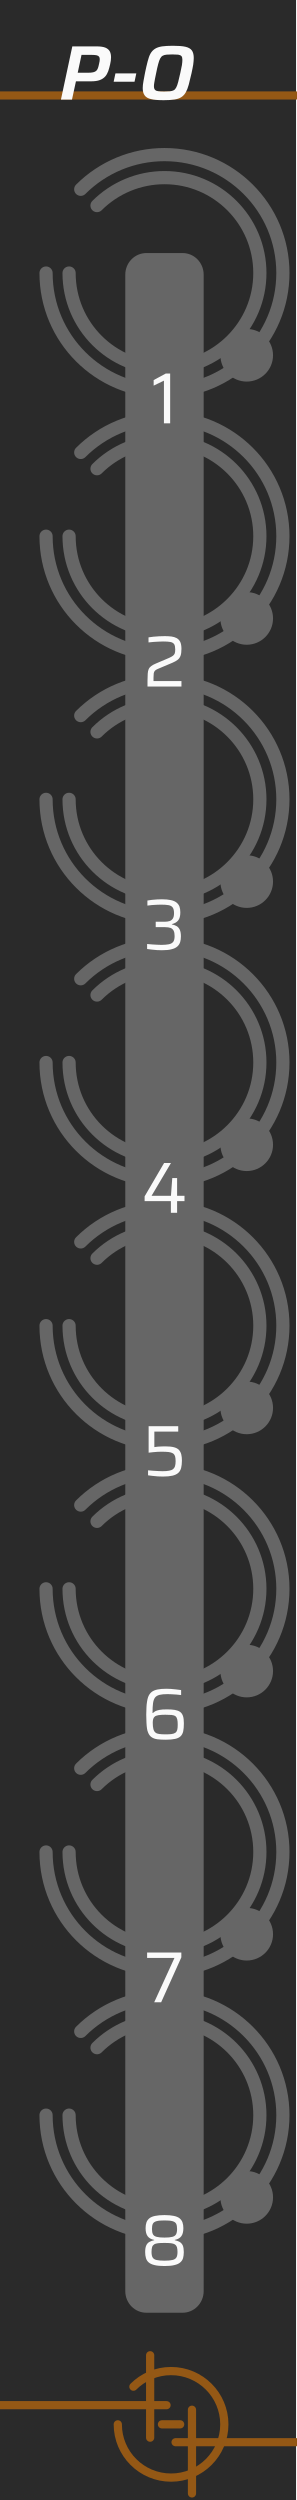
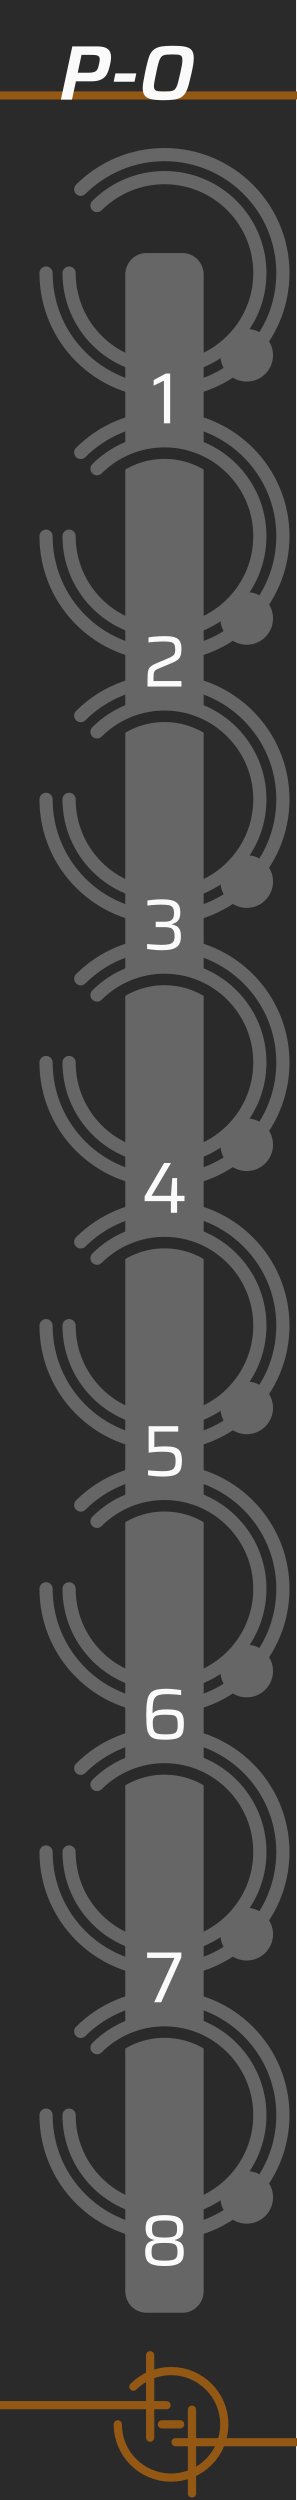
<svg xmlns="http://www.w3.org/2000/svg" width="100%" height="100%" viewBox="0 0 45 380" version="1.1" xml:space="preserve" style="fill-rule:evenodd;clip-rule:evenodd;stroke-linecap:round;stroke-linejoin:round;stroke-miterlimit:1.5;">
  <g id="background" transform="matrix(0.3,0,0,1,0,0)">
    <rect x="0" y="0" width="150" height="380" style="fill:rgb(42,42,42);" />
  </g>
  <g id="output" transform="matrix(1,0,0,1,-98.5,-10)">
    <g id="controls-background" transform="matrix(1,0,0,1,97,0)">
      <g transform="matrix(0.78158,0,0,0.916412,5.85871,29.4938)">
        <path d="M33.447,24.286L33.447,358.743C33.447,360.399 31.87,361.744 29.928,361.744L22.891,361.744C20.949,361.744 19.373,360.399 19.373,358.743L19.373,24.286C19.373,22.63 20.949,21.285 22.891,21.285L29.928,21.285C31.87,21.285 33.447,22.63 33.447,24.286Z" style="fill:rgb(102,102,102);stroke:rgb(102,102,102);stroke-width:1.17px;" />
+       </g>
+       <g id="in-8-cutout" transform="matrix(1.1087,0,0,1.1087,-2.88043,-22.7283)">
+         <path d="M34.632,311.368C32.475,309.212 29.55,308 26.5,308C23.45,308 20.525,309.212 18.368,311.368C20.525,309.212 23.45,308 26.5,308C29.55,308 32.475,309.212 34.632,311.368Z" style="fill:none;stroke:rgb(42,42,42);stroke-width:1.8px;stroke-linecap:butt;stroke-miterlimit:2;" />
+       </g>
+       <g id="in-7-cutout" transform="matrix(1.1087,0,0,1.1087,-2.88043,-62.7283)">
+         <path d="M34.632,311.368C32.475,309.212 29.55,308 26.5,308C23.45,308 20.525,309.212 18.368,311.368C20.525,309.212 23.45,308 26.5,308C29.55,308 32.475,309.212 34.632,311.368Z" style="fill:none;stroke:rgb(42,42,42);stroke-width:1.8px;stroke-linecap:butt;stroke-miterlimit:2;" />
+       </g>
+       <g id="in-6-cutout" transform="matrix(1.1087,0,0,1.1087,-2.88043,-102.728)">
+         <path d="M34.632,311.368C32.475,309.212 29.55,308 26.5,308C23.45,308 20.525,309.212 18.368,311.368C20.525,309.212 23.45,308 26.5,308C29.55,308 32.475,309.212 34.632,311.368Z" style="fill:none;stroke:rgb(42,42,42);stroke-width:1.8px;stroke-linecap:butt;stroke-miterlimit:2;" />
+       </g>
+       <g id="in-5-cutout" transform="matrix(1.1087,0,0,1.1087,-2.88043,-142.728)">
+         <path d="M34.632,311.368C32.475,309.212 29.55,308 26.5,308C23.45,308 20.525,309.212 18.368,311.368C20.525,309.212 23.45,308 26.5,308C29.55,308 32.475,309.212 34.632,311.368Z" style="fill:none;stroke:rgb(42,42,42);stroke-width:1.8px;stroke-linecap:butt;stroke-miterlimit:2;" />
+       </g>
+       <g id="in-4-cutout" transform="matrix(1.1087,0,0,1.1087,-2.88043,-182.728)">
+         <path d="M34.632,311.368C32.475,309.212 29.55,308 26.5,308C23.45,308 20.525,309.212 18.368,311.368C20.525,309.212 23.45,308 26.5,308C29.55,308 32.475,309.212 34.632,311.368Z" style="fill:none;stroke:rgb(42,42,42);stroke-width:1.8px;stroke-linecap:butt;stroke-miterlimit:2;" />
+       </g>
+       <g id="in-3-cutout" transform="matrix(1.1087,0,0,1.1087,-2.88043,-222.728)">
+         <path d="M34.632,311.368C32.475,309.212 29.55,308 26.5,308C23.45,308 20.525,309.212 18.368,311.368C20.525,309.212 23.45,308 26.5,308C29.55,308 32.475,309.212 34.632,311.368Z" style="fill:none;stroke:rgb(42,42,42);stroke-width:1.8px;stroke-linecap:butt;stroke-miterlimit:2;" />
+       </g>
+       <g id="in-2-cutout" transform="matrix(1.1087,0,0,1.1087,-2.88043,-262.728)">
+         <path d="M34.632,311.368C32.475,309.212 29.55,308 26.5,308C23.45,308 20.525,309.212 18.368,311.368C20.525,309.212 23.45,308 26.5,308C29.55,308 32.475,309.212 34.632,311.368Z" style="fill:none;stroke:rgb(42,42,42);stroke-width:1.8px;stroke-linecap:butt;stroke-miterlimit:2;" />
      </g>
      <g id="in-8" transform="matrix(1.56522,0,0,1.56522,-14.9783,-168.587)">
        <path d="M15,319.5C15,325.851 20.149,331 26.5,331C32.847,331 38,325.847 38,319.5C38,313.153 32.847,308 26.5,308C23.45,308 20.525,309.212 18.368,311.368C20.525,309.212 23.45,308 26.5,308C32.847,308 38,313.153 38,319.5C38,325.847 32.847,331 26.5,331C20.149,331 15,325.851 15,319.5Z" style="fill:none;stroke:rgb(102,102,102);stroke-width:1.28px;stroke-linecap:butt;stroke-miterlimit:2;" />
      </g>
      <g id="in-7" transform="matrix(1.56522,0,0,1.56522,-14.9783,-145.978)">
        <path d="M15,279.5C15,285.851 20.149,291 26.5,291C32.847,291 38,285.847 38,279.5C38,273.153 32.847,268 26.5,268C23.45,268 20.525,269.212 18.368,271.368C20.525,269.212 23.45,268 26.5,268C32.847,268 38,273.153 38,279.5C38,285.847 32.847,291 26.5,291C20.149,291 15,285.851 15,279.5Z" style="fill:none;stroke:rgb(102,102,102);stroke-width:1.28px;stroke-linecap:butt;stroke-miterlimit:2;" />
      </g>
      <g id="in-6" transform="matrix(1.56522,0,0,1.56522,-14.9783,-123.37)">
        <path d="M15,239.5C15,245.851 20.149,251 26.5,251C32.847,251 38,245.847 38,239.5C38,233.153 32.847,228 26.5,228C23.45,228 20.525,229.212 18.368,231.368C20.525,229.212 23.45,228 26.5,228C32.847,228 38,233.153 38,239.5C38,245.847 32.847,251 26.5,251C20.149,251 15,245.851 15,239.5Z" style="fill:none;stroke:rgb(102,102,102);stroke-width:1.28px;stroke-linecap:butt;stroke-miterlimit:2;" />
      </g>
      <g id="in-5" transform="matrix(1.56522,0,0,1.56522,-14.9783,-100.761)">
        <path d="M15,199.5C15,205.851 20.149,211 26.5,211C32.847,211 38,205.847 38,199.5C38,193.153 32.847,188 26.5,188C23.45,188 20.525,189.212 18.368,191.368C20.525,189.212 23.45,188 26.5,188C32.847,188 38,193.153 38,199.5C38,205.847 32.847,211 26.5,211C20.149,211 15,205.851 15,199.5Z" style="fill:none;stroke:rgb(102,102,102);stroke-width:1.28px;stroke-linecap:butt;stroke-miterlimit:2;" />
      </g>
      <g id="in-4" transform="matrix(1.56522,0,0,1.56522,-14.9783,-78.1522)">
        <path d="M15,159.5C15,165.851 20.149,171 26.5,171C32.847,171 38,165.847 38,159.5C38,153.153 32.847,148 26.5,148C23.45,148 20.525,149.212 18.368,151.368C20.525,149.212 23.45,148 26.5,148C32.847,148 38,153.153 38,159.5C38,165.847 32.847,171 26.5,171C20.149,171 15,165.851 15,159.5Z" style="fill:none;stroke:rgb(102,102,102);stroke-width:1.28px;stroke-linecap:butt;stroke-miterlimit:2;" />
      </g>
      <g id="in-3" transform="matrix(1.56522,0,0,1.56522,-14.9783,-55.5435)">
        <path d="M15,119.5C15,125.851 20.149,131 26.5,131C32.847,131 38,125.847 38,119.5C38,113.153 32.847,108 26.5,108C23.45,108 20.525,109.212 18.368,111.368C20.525,109.212 23.45,108 26.5,108C32.847,108 38,113.153 38,119.5C38,125.847 32.847,131 26.5,131C20.149,131 15,125.851 15,119.5Z" style="fill:none;stroke:rgb(102,102,102);stroke-width:1.28px;stroke-linecap:butt;stroke-miterlimit:2;" />
      </g>
      <g id="in-2" transform="matrix(1.56522,0,0,1.56522,-14.9783,-32.9348)">
        <path d="M15,79.5C15,85.851 20.149,91 26.5,91C32.847,91 38,85.847 38,79.5C38,73.153 32.847,68 26.5,68C23.45,68 20.525,69.212 18.368,71.368C20.525,69.212 23.45,68 26.5,68C32.847,68 38,73.153 38,79.5C38,85.847 32.847,91 26.5,91C20.149,91 15,85.851 15,79.5Z" style="fill:none;stroke:rgb(102,102,102);stroke-width:1.28px;stroke-linecap:butt;stroke-miterlimit:2;" />
      </g>
      <g id="in-1" transform="matrix(1.56522,0,0,1.56522,-14.9783,-10.3261)">
        <path d="M15,39.5C15,45.851 20.149,51 26.5,51C32.847,51 38,45.847 38,39.5C38,33.153 32.847,28 26.5,28C23.45,28 20.525,29.212 18.368,31.368C20.525,29.212 23.45,28 26.5,28C32.847,28 38,33.153 38,39.5C38,45.847 32.847,51 26.5,51C20.149,51 15,45.851 15,39.5Z" style="fill:none;stroke:rgb(102,102,102);stroke-width:1.28px;stroke-linecap:butt;stroke-miterlimit:2;" />
      </g>
      <g id="in-81" transform="matrix(1.26087,0,0,1.26087,-6.91304,-71.3478)">
        <path d="M15,319.5C15,325.851 20.149,331 26.5,331C32.847,331 38,325.847 38,319.5C38,313.153 32.847,308 26.5,308C23.45,308 20.525,309.212 18.368,311.368C20.525,309.212 23.45,308 26.5,308C32.847,308 38,313.153 38,319.5C38,325.847 32.847,331 26.5,331C20.149,331 15,325.851 15,319.5Z" style="fill:none;stroke:rgb(102,102,102);stroke-width:1.59px;stroke-linecap:butt;stroke-miterlimit:2;" />
      </g>
      <g id="in-71" transform="matrix(1.26087,0,0,1.26087,-6.91304,-60.9131)">
        <path d="M15,279.5C15,285.851 20.149,291 26.5,291C32.847,291 38,285.847 38,279.5C38,273.153 32.847,268 26.5,268C23.45,268 20.525,269.212 18.368,271.368C20.525,269.212 23.45,268 26.5,268C32.847,268 38,273.153 38,279.5C38,285.847 32.847,291 26.5,291C20.149,291 15,285.851 15,279.5Z" style="fill:none;stroke:rgb(102,102,102);stroke-width:1.59px;stroke-linecap:butt;stroke-miterlimit:2;" />
      </g>
      <g id="in-61" transform="matrix(1.26087,0,0,1.26087,-6.91304,-50.4783)">
        <path d="M15,239.5C15,245.851 20.149,251 26.5,251C32.847,251 38,245.847 38,239.5C38,233.153 32.847,228 26.5,228C23.45,228 20.525,229.212 18.368,231.368C20.525,229.212 23.45,228 26.5,228C32.847,228 38,233.153 38,239.5C38,245.847 32.847,251 26.5,251C20.149,251 15,245.851 15,239.5Z" style="fill:none;stroke:rgb(102,102,102);stroke-width:1.59px;stroke-linecap:butt;stroke-miterlimit:2;" />
      </g>
      <g id="in-51" transform="matrix(1.26087,0,0,1.26087,-6.91304,-40.0435)">
        <path d="M15,199.5C15,205.851 20.149,211 26.5,211C32.847,211 38,205.847 38,199.5C38,193.153 32.847,188 26.5,188C23.45,188 20.525,189.212 18.368,191.368C20.525,189.212 23.45,188 26.5,188C32.847,188 38,193.153 38,199.5C38,205.847 32.847,211 26.5,211C20.149,211 15,205.851 15,199.5Z" style="fill:none;stroke:rgb(102,102,102);stroke-width:1.59px;stroke-linecap:butt;stroke-miterlimit:2;" />
      </g>
      <g id="in-41" transform="matrix(1.26087,0,0,1.26087,-6.91304,-29.6087)">
        <path d="M15,159.5C15,165.851 20.149,171 26.5,171C32.847,171 38,165.847 38,159.5C38,153.153 32.847,148 26.5,148C23.45,148 20.525,149.212 18.368,151.368C20.525,149.212 23.45,148 26.5,148C32.847,148 38,153.153 38,159.5C38,165.847 32.847,171 26.5,171C20.149,171 15,165.851 15,159.5Z" style="fill:none;stroke:rgb(102,102,102);stroke-width:1.59px;stroke-linecap:butt;stroke-miterlimit:2;" />
      </g>
      <g id="in-31" transform="matrix(1.26087,0,0,1.26087,-6.91304,-19.1739)">
        <path d="M15,119.5C15,125.851 20.149,131 26.5,131C32.847,131 38,125.847 38,119.5C38,113.153 32.847,108 26.5,108C23.45,108 20.525,109.212 18.368,111.368C20.525,109.212 23.45,108 26.5,108C32.847,108 38,113.153 38,119.5C38,125.847 32.847,131 26.5,131C20.149,131 15,125.851 15,119.5Z" style="fill:none;stroke:rgb(102,102,102);stroke-width:1.59px;stroke-linecap:butt;stroke-miterlimit:2;" />
      </g>
      <g id="in-21" transform="matrix(1.26087,0,0,1.26087,-6.91304,-8.73914)">
        <path d="M15,79.5C15,85.851 20.149,91 26.5,91C32.847,91 38,85.847 38,79.5C38,73.153 32.847,68 26.5,68C23.45,68 20.525,69.212 18.368,71.368C20.525,69.212 23.45,68 26.5,68C32.847,68 38,73.153 38,79.5C38,85.847 32.847,91 26.5,91C20.149,91 15,85.851 15,79.5Z" style="fill:none;stroke:rgb(102,102,102);stroke-width:1.59px;stroke-linecap:butt;stroke-miterlimit:2;" />
      </g>
      <g id="in-11" transform="matrix(1.26087,0,0,1.26087,-6.91304,1.69564)">
        <path d="M15,39.5C15,45.851 20.149,51 26.5,51C32.847,51 38,45.847 38,39.5C38,33.153 32.847,28 26.5,28C23.45,28 20.525,29.212 18.368,31.368C20.525,29.212 23.45,28 26.5,28C32.847,28 38,33.153 38,39.5C38,45.847 32.847,51 26.5,51C20.149,51 15,45.851 15,39.5Z" style="fill:none;stroke:rgb(102,102,102);stroke-width:1.59px;stroke-linecap:butt;stroke-miterlimit:2;" />
      </g>
      <g id="in-8-led" transform="matrix(0.304348,0,0,0.304348,30.9348,331.978)">
        <circle cx="26.5" cy="39.5" r="11.5" style="fill:rgb(102,102,102);stroke:rgb(102,102,102);stroke-width:3.29px;stroke-linecap:butt;stroke-miterlimit:2;" />
      </g>
      <g id="in-7-led" transform="matrix(0.304348,0,0,0.304348,30.9348,291.978)">
        <circle cx="26.5" cy="39.5" r="11.5" style="fill:rgb(102,102,102);stroke:rgb(102,102,102);stroke-width:3.29px;stroke-linecap:butt;stroke-miterlimit:2;" />
      </g>
      <g id="in-6-led" transform="matrix(0.304348,0,0,0.304348,30.9348,251.978)">
        <circle cx="26.5" cy="39.5" r="11.5" style="fill:rgb(102,102,102);stroke:rgb(102,102,102);stroke-width:3.29px;stroke-linecap:butt;stroke-miterlimit:2;" />
      </g>
      <g id="in-5-led" transform="matrix(0.304348,0,0,0.304348,30.9348,211.978)">
        <circle cx="26.5" cy="39.5" r="11.5" style="fill:rgb(102,102,102);stroke:rgb(102,102,102);stroke-width:3.29px;stroke-linecap:butt;stroke-miterlimit:2;" />
      </g>
      <g id="in-4-led" transform="matrix(0.304348,0,0,0.304348,30.9348,171.978)">
        <circle cx="26.5" cy="39.5" r="11.5" style="fill:rgb(102,102,102);stroke:rgb(102,102,102);stroke-width:3.29px;stroke-linecap:butt;stroke-miterlimit:2;" />
      </g>
      <g id="in-3-led" transform="matrix(0.304348,0,0,0.304348,30.9348,131.978)">
        <circle cx="26.5" cy="39.5" r="11.5" style="fill:rgb(102,102,102);stroke:rgb(102,102,102);stroke-width:3.29px;stroke-linecap:butt;stroke-miterlimit:2;" />
      </g>
      <g id="in-2-led" transform="matrix(0.304348,0,0,0.304348,30.9348,91.9783)">
        <circle cx="26.5" cy="39.5" r="11.5" style="fill:rgb(102,102,102);stroke:rgb(102,102,102);stroke-width:3.29px;stroke-linecap:butt;stroke-miterlimit:2;" />
      </g>
      <g id="in-1-led" transform="matrix(0.304348,0,0,0.304348,30.9348,51.9783)">
        <circle cx="26.5" cy="39.5" r="11.5" style="fill:rgb(102,102,102);stroke:rgb(102,102,102);stroke-width:3.29px;stroke-linecap:butt;stroke-miterlimit:2;" />
      </g>
    </g>
    <g id="text" transform="matrix(1,0,0,1,42.4702,15)">
      <g transform="matrix(1,0,0,1,81.0358,339.348)">
        <g transform="matrix(11,0,0,11,-3.7565,0)">
          <path d="M0.341,0.008C0.285,0.008 0.239,0.004 0.204,-0.005C0.169,-0.013 0.142,-0.025 0.123,-0.042C0.104,-0.058 0.092,-0.078 0.085,-0.102C0.078,-0.125 0.074,-0.153 0.074,-0.184C0.074,-0.223 0.079,-0.254 0.089,-0.276C0.098,-0.297 0.112,-0.313 0.131,-0.324C0.15,-0.335 0.172,-0.343 0.199,-0.349L0.199,-0.353C0.158,-0.361 0.128,-0.378 0.109,-0.403C0.09,-0.428 0.08,-0.465 0.08,-0.515C0.08,-0.546 0.084,-0.572 0.092,-0.595C0.1,-0.618 0.114,-0.636 0.133,-0.652C0.152,-0.667 0.179,-0.678 0.213,-0.685C0.247,-0.692 0.29,-0.696 0.341,-0.696C0.392,-0.696 0.435,-0.692 0.469,-0.685C0.503,-0.678 0.53,-0.667 0.549,-0.652C0.568,-0.636 0.582,-0.618 0.59,-0.595C0.598,-0.572 0.602,-0.546 0.602,-0.515C0.602,-0.465 0.592,-0.428 0.573,-0.403C0.554,-0.378 0.524,-0.361 0.483,-0.353L0.483,-0.349C0.51,-0.343 0.533,-0.335 0.552,-0.324C0.57,-0.313 0.584,-0.297 0.594,-0.276C0.603,-0.254 0.608,-0.223 0.608,-0.184C0.608,-0.153 0.604,-0.125 0.598,-0.102C0.591,-0.078 0.578,-0.058 0.559,-0.042C0.54,-0.025 0.513,-0.013 0.478,-0.005C0.443,0.004 0.398,0.008 0.341,0.008ZM0.341,-0.066C0.387,-0.066 0.423,-0.069 0.449,-0.075C0.475,-0.08 0.494,-0.092 0.505,-0.109C0.516,-0.126 0.521,-0.152 0.521,-0.187C0.521,-0.214 0.518,-0.236 0.513,-0.253C0.508,-0.269 0.499,-0.281 0.486,-0.29C0.472,-0.299 0.454,-0.304 0.431,-0.307C0.408,-0.31 0.378,-0.311 0.341,-0.311C0.304,-0.311 0.274,-0.31 0.251,-0.307C0.228,-0.304 0.21,-0.299 0.197,-0.29C0.184,-0.281 0.174,-0.269 0.17,-0.253C0.165,-0.236 0.162,-0.214 0.162,-0.187C0.162,-0.152 0.167,-0.126 0.178,-0.109C0.189,-0.092 0.207,-0.08 0.233,-0.075C0.259,-0.069 0.295,-0.066 0.341,-0.066ZM0.341,-0.385C0.388,-0.385 0.424,-0.388 0.449,-0.395C0.474,-0.401 0.491,-0.413 0.501,-0.43C0.51,-0.447 0.515,-0.471 0.515,-0.503C0.515,-0.535 0.511,-0.56 0.502,-0.577C0.493,-0.594 0.475,-0.605 0.451,-0.612C0.426,-0.619 0.389,-0.622 0.341,-0.622C0.293,-0.622 0.257,-0.619 0.232,-0.612C0.207,-0.605 0.19,-0.594 0.181,-0.577C0.172,-0.56 0.168,-0.535 0.168,-0.503C0.168,-0.471 0.173,-0.447 0.182,-0.43C0.191,-0.413 0.209,-0.401 0.234,-0.395C0.259,-0.388 0.294,-0.385 0.341,-0.385Z" style="fill:rgb(250,250,250);fill-rule:nonzero;" />
        </g>
      </g>
      <g transform="matrix(1,0,0,1,81.0358,299.348)">
        <g transform="matrix(11,0,0,11,-3.0965,0)">
          <path d="M0.139,-0L0.419,-0.613L0.041,-0.613L0.041,-0.688L0.514,-0.688L0.514,-0.621L0.235,-0L0.139,-0Z" style="fill:rgb(250,250,250);fill-rule:nonzero;" />
        </g>
      </g>
      <g transform="matrix(1,0,0,1,81.0358,259.348)">
        <g transform="matrix(11,0,0,11,-3.6135,0)">
          <path d="M0.347,0.008C0.301,0.008 0.262,0.006 0.23,0.002C0.197,-0.003 0.17,-0.012 0.15,-0.027C0.129,-0.041 0.112,-0.063 0.101,-0.093C0.094,-0.108 0.089,-0.127 0.086,-0.15C0.083,-0.173 0.08,-0.2 0.079,-0.231C0.077,-0.262 0.076,-0.297 0.076,-0.337C0.076,-0.374 0.077,-0.407 0.079,-0.437C0.08,-0.467 0.083,-0.494 0.087,-0.517C0.09,-0.54 0.095,-0.561 0.101,-0.579C0.112,-0.61 0.129,-0.634 0.15,-0.651C0.171,-0.668 0.199,-0.679 0.232,-0.686C0.265,-0.693 0.306,-0.696 0.354,-0.696C0.371,-0.696 0.392,-0.695 0.415,-0.694C0.438,-0.692 0.462,-0.69 0.487,-0.687C0.511,-0.684 0.535,-0.681 0.558,-0.678L0.558,-0.609C0.537,-0.612 0.516,-0.614 0.493,-0.616C0.47,-0.617 0.448,-0.619 0.427,-0.62C0.405,-0.621 0.387,-0.622 0.372,-0.622C0.325,-0.622 0.288,-0.619 0.261,-0.612C0.233,-0.605 0.212,-0.593 0.198,-0.575C0.184,-0.557 0.175,-0.531 0.17,-0.497C0.165,-0.462 0.163,-0.417 0.163,-0.361L0.169,-0.361C0.176,-0.369 0.187,-0.377 0.2,-0.385C0.213,-0.392 0.233,-0.399 0.259,-0.404C0.284,-0.409 0.319,-0.411 0.362,-0.411C0.404,-0.411 0.44,-0.409 0.47,-0.404C0.5,-0.399 0.524,-0.39 0.543,-0.377C0.562,-0.364 0.575,-0.344 0.584,-0.319C0.592,-0.294 0.596,-0.26 0.596,-0.218C0.596,-0.174 0.593,-0.137 0.587,-0.108C0.58,-0.079 0.568,-0.056 0.55,-0.039C0.532,-0.022 0.507,-0.01 0.474,-0.003C0.441,0.004 0.399,0.008 0.347,0.008ZM0.339,-0.066C0.374,-0.066 0.402,-0.067 0.425,-0.07C0.448,-0.073 0.465,-0.079 0.478,-0.088C0.491,-0.097 0.499,-0.11 0.504,-0.127C0.509,-0.144 0.511,-0.168 0.511,-0.199C0.511,-0.231 0.509,-0.256 0.504,-0.275C0.499,-0.294 0.491,-0.308 0.479,-0.317C0.467,-0.326 0.45,-0.331 0.427,-0.334C0.404,-0.336 0.375,-0.337 0.339,-0.337C0.3,-0.337 0.268,-0.335 0.245,-0.331C0.222,-0.327 0.204,-0.321 0.194,-0.312C0.183,-0.303 0.175,-0.291 0.172,-0.277C0.168,-0.263 0.166,-0.246 0.166,-0.226C0.166,-0.189 0.169,-0.16 0.175,-0.139C0.18,-0.118 0.19,-0.102 0.203,-0.091C0.216,-0.08 0.233,-0.074 0.255,-0.071C0.277,-0.068 0.305,-0.066 0.339,-0.066Z" style="fill:rgb(250,250,250);fill-rule:nonzero;" />
        </g>
      </g>
      <g transform="matrix(1,0,0,1,81.0358,219.348)">
        <g transform="matrix(11,0,0,11,-3.4045,0)">
          <path d="M0.287,0.008C0.266,0.008 0.244,0.007 0.219,0.006C0.194,0.004 0.17,0.002 0.146,-0.001C0.122,-0.003 0.101,-0.006 0.082,-0.009L0.082,-0.078C0.105,-0.076 0.129,-0.074 0.154,-0.072C0.179,-0.07 0.202,-0.069 0.224,-0.068C0.246,-0.067 0.265,-0.066 0.281,-0.066C0.318,-0.066 0.349,-0.068 0.373,-0.073C0.396,-0.077 0.415,-0.084 0.428,-0.095C0.44,-0.105 0.45,-0.119 0.455,-0.137C0.46,-0.154 0.463,-0.176 0.463,-0.203C0.463,-0.232 0.46,-0.256 0.455,-0.274C0.449,-0.291 0.439,-0.304 0.425,-0.313C0.41,-0.322 0.39,-0.328 0.365,-0.331C0.34,-0.334 0.307,-0.335 0.267,-0.335C0.254,-0.335 0.237,-0.335 0.218,-0.334C0.198,-0.333 0.177,-0.331 0.155,-0.329C0.133,-0.327 0.111,-0.325 0.09,-0.322L0.09,-0.688L0.499,-0.688L0.499,-0.613L0.169,-0.613L0.169,-0.399C0.182,-0.401 0.198,-0.403 0.216,-0.405C0.233,-0.406 0.251,-0.407 0.27,-0.408C0.288,-0.409 0.305,-0.409 0.321,-0.409C0.37,-0.409 0.41,-0.405 0.44,-0.397C0.47,-0.389 0.493,-0.377 0.509,-0.36C0.524,-0.343 0.535,-0.322 0.541,-0.298C0.547,-0.273 0.55,-0.245 0.55,-0.213C0.55,-0.172 0.546,-0.138 0.539,-0.11C0.531,-0.081 0.518,-0.059 0.499,-0.042C0.48,-0.025 0.453,-0.012 0.419,-0.004C0.385,0.004 0.341,0.008 0.287,0.008Z" style="fill:rgb(250,250,250);fill-rule:nonzero;" />
        </g>
      </g>
      <g transform="matrix(1,0,0,1,81.0358,179.348)">
        <g transform="matrix(11,0,0,11,-3.531,0)">
          <path d="M0.409,-0L0.409,-0.161L0.046,-0.161L0.046,-0.227L0.315,-0.688L0.41,-0.688L0.142,-0.235L0.41,-0.235L0.428,-0.48L0.495,-0.48L0.495,-0.235L0.597,-0.235L0.597,-0.161L0.495,-0.161L0.495,-0L0.409,-0Z" style="fill:rgb(250,250,250);fill-rule:nonzero;" />
        </g>
      </g>
      <g transform="matrix(1,0,0,1,81.0358,139.348)">
        <g transform="matrix(11,0,0,11,-3.3055,0)">
          <path d="M0.264,0.008C0.243,0.008 0.221,0.007 0.196,0.006C0.171,0.004 0.146,0.002 0.123,-0.001C0.099,-0.004 0.078,-0.006 0.06,-0.009L0.06,-0.078C0.083,-0.076 0.106,-0.074 0.131,-0.072C0.156,-0.07 0.179,-0.069 0.201,-0.068C0.223,-0.067 0.242,-0.066 0.258,-0.066C0.297,-0.066 0.331,-0.069 0.358,-0.074C0.385,-0.079 0.406,-0.09 0.42,-0.107C0.433,-0.124 0.44,-0.15 0.44,-0.187C0.44,-0.218 0.436,-0.242 0.427,-0.261C0.418,-0.279 0.404,-0.292 0.385,-0.3C0.366,-0.307 0.34,-0.311 0.308,-0.311L0.179,-0.311L0.179,-0.386L0.308,-0.386C0.331,-0.386 0.351,-0.389 0.37,-0.395C0.389,-0.401 0.404,-0.412 0.415,-0.429C0.426,-0.446 0.432,-0.47 0.432,-0.503C0.432,-0.539 0.426,-0.565 0.414,-0.582C0.402,-0.599 0.383,-0.61 0.356,-0.615C0.329,-0.62 0.293,-0.622 0.248,-0.622C0.23,-0.622 0.21,-0.621 0.188,-0.62C0.166,-0.619 0.144,-0.617 0.123,-0.616C0.101,-0.614 0.081,-0.612 0.064,-0.609L0.064,-0.679C0.082,-0.682 0.103,-0.685 0.126,-0.688C0.149,-0.69 0.173,-0.692 0.198,-0.694C0.223,-0.695 0.245,-0.696 0.265,-0.696C0.314,-0.696 0.354,-0.692 0.387,-0.685C0.42,-0.678 0.446,-0.667 0.465,-0.652C0.484,-0.637 0.498,-0.619 0.507,-0.596C0.515,-0.573 0.519,-0.546 0.519,-0.515C0.519,-0.465 0.509,-0.428 0.489,-0.403C0.468,-0.378 0.439,-0.362 0.402,-0.353L0.402,-0.349C0.427,-0.344 0.449,-0.336 0.468,-0.325C0.487,-0.314 0.501,-0.297 0.512,-0.274C0.522,-0.251 0.527,-0.221 0.527,-0.184C0.527,-0.155 0.524,-0.128 0.517,-0.105C0.509,-0.081 0.497,-0.061 0.478,-0.044C0.459,-0.027 0.433,-0.014 0.399,-0.006C0.364,0.004 0.319,0.008 0.264,0.008Z" style="fill:rgb(250,250,250);fill-rule:nonzero;" />
        </g>
      </g>
      <g transform="matrix(1,0,0,1,81.0358,99.348)">
        <g transform="matrix(11,0,0,11,-3.355,0)">
          <path d="M0.07,-0L0.07,-0.08C0.07,-0.118 0.071,-0.15 0.073,-0.176C0.074,-0.201 0.079,-0.222 0.086,-0.239C0.093,-0.256 0.105,-0.27 0.121,-0.282C0.136,-0.294 0.158,-0.306 0.187,-0.318L0.368,-0.395C0.392,-0.406 0.41,-0.416 0.422,-0.425C0.434,-0.434 0.442,-0.446 0.447,-0.459C0.451,-0.472 0.453,-0.49 0.453,-0.512C0.453,-0.544 0.448,-0.568 0.439,-0.584C0.429,-0.599 0.412,-0.61 0.388,-0.615C0.363,-0.62 0.329,-0.622 0.284,-0.622C0.268,-0.622 0.249,-0.621 0.226,-0.62C0.203,-0.619 0.179,-0.617 0.154,-0.616C0.129,-0.614 0.106,-0.612 0.084,-0.609L0.084,-0.679C0.103,-0.682 0.126,-0.685 0.152,-0.688C0.177,-0.69 0.204,-0.692 0.232,-0.694C0.259,-0.695 0.285,-0.696 0.31,-0.696C0.342,-0.696 0.372,-0.694 0.399,-0.691C0.426,-0.688 0.451,-0.68 0.472,-0.669C0.493,-0.658 0.51,-0.64 0.522,-0.617C0.533,-0.593 0.539,-0.561 0.539,-0.521C0.539,-0.481 0.535,-0.449 0.527,-0.426C0.518,-0.402 0.505,-0.383 0.487,-0.369C0.468,-0.354 0.444,-0.341 0.414,-0.328L0.208,-0.241C0.191,-0.234 0.178,-0.225 0.171,-0.216C0.163,-0.207 0.158,-0.195 0.156,-0.18C0.154,-0.165 0.153,-0.145 0.153,-0.122L0.153,-0.075L0.539,-0.075L0.539,-0L0.07,-0Z" style="fill:rgb(250,250,250);fill-rule:nonzero;" />
        </g>
      </g>
      <g transform="matrix(1,0,0,1,81.0358,59.348)">
        <g transform="matrix(11,0,0,11,-2.068,0)">
          <path d="M0.18,-0L0.18,-0.59L0.038,-0.521L0.038,-0.598L0.205,-0.688L0.266,-0.688L0.266,-0L0.18,-0Z" style="fill:rgb(250,250,250);fill-rule:nonzero;" />
        </g>
      </g>
    </g>
  </g>
  <g id="LED" transform="matrix(0.596842,0,0,1.70526,-38.0289,-7.71429)">
    <ellipse cx="72.094" cy="16.252" rx="3.351" ry="1.173" style="fill:rgb(42,42,42);" />
  </g>
  <g id="not-things-lines" transform="matrix(0.00411803,0,0,0.00411803,-22.2673,355.894)">
    <g transform="matrix(0.978109,0,0,0.959074,7233.25,-101.159)">
      <path d="M4760,3985L9305.27,3985" style="fill:none;stroke:rgb(148,88,21);stroke-width:313.37px;" />
    </g>
    <g transform="matrix(0.970692,0,0,0.959074,7272.62,-101.159)">
      <path d="M4410,2560L-1921.67,2560" style="fill:none;stroke:rgb(148,88,21);stroke-width:314.58px;" />
    </g>
    <g transform="matrix(0.96045,0,0,0.96045,7473.62,-1632.04)">
      <path d="M5226.34,4325L5226.34,7541.25" style="fill:none;stroke:rgb(148,88,21);stroke-width:316.04px;" />
    </g>
    <g transform="matrix(0.959074,0,0,0.960269,7146.63,-1632.54)">
      <path d="M3964.79,5400L3964.79,2232.68" style="fill:none;stroke:rgb(148,88,21);stroke-width:316.3px;" />
    </g>
    <g transform="matrix(0.959074,0,0,0.959074,7323.91,-101.095)">
      <path d="M4235,3297L4935,3297" style="fill:none;stroke:rgb(148,88,21);stroke-width:316.5px;" />
    </g>
    <g transform="matrix(0.950864,0,0,0.950864,7164.38,-150.825)">
      <path d="M3330.5,1915.9C3704.78,1541.63 4221.7,1310 4792.3,1310C5933.49,1310 6860,2236.51 6860,3377.7C6860,4518.9 5933.49,5445.4 4792.3,5445.4C3651.1,5445.4 2724.6,4518.9 2724.6,3377.7" style="fill:none;stroke:rgb(148,88,21);stroke-width:319.23px;" />
    </g>
  </g>
  <g transform="matrix(0.00402788,0,0,0.0039495,7.51945,-1.22874)">
    <path d="M-1866.85,3985L9305.27,3985" style="fill:none;stroke:rgb(148,88,21);stroke-width:313.37px;" />
  </g>
  <g transform="matrix(1,0,0,1,-38.5883,4.90775)">
    <g transform="matrix(11.75,0,0,11.75,47.4523,10.2272)">
      <path d="M0.034,-0L0.181,-0.688L0.493,-0.688C0.542,-0.688 0.581,-0.683 0.608,-0.672C0.635,-0.661 0.655,-0.644 0.666,-0.623C0.677,-0.602 0.682,-0.576 0.682,-0.546C0.682,-0.533 0.681,-0.518 0.679,-0.503C0.676,-0.488 0.673,-0.472 0.67,-0.455C0.663,-0.424 0.655,-0.395 0.646,-0.368C0.636,-0.341 0.623,-0.317 0.606,-0.298C0.588,-0.278 0.565,-0.263 0.536,-0.252C0.506,-0.241 0.468,-0.236 0.422,-0.236L0.228,-0.236L0.177,-0L0.034,-0ZM0.251,-0.347L0.385,-0.347C0.412,-0.347 0.434,-0.349 0.451,-0.353C0.468,-0.357 0.481,-0.363 0.491,-0.372C0.5,-0.381 0.508,-0.393 0.513,-0.408C0.518,-0.423 0.523,-0.441 0.527,-0.462C0.53,-0.475 0.532,-0.486 0.534,-0.496C0.535,-0.506 0.536,-0.515 0.536,-0.523C0.536,-0.536 0.533,-0.547 0.527,-0.555C0.521,-0.563 0.511,-0.569 0.496,-0.573C0.481,-0.576 0.461,-0.578 0.435,-0.578L0.3,-0.578L0.251,-0.347Z" style="fill:rgb(250,250,250);fill-rule:nonzero;" />
    </g>
    <g transform="matrix(11.75,0,0,11.75,55.2308,10.2272)">
      <path d="M0.054,-0.231L0.077,-0.339L0.347,-0.339L0.324,-0.231L0.054,-0.231Z" style="fill:rgb(250,250,250);fill-rule:nonzero;" />
    </g>
    <g transform="matrix(11.75,0,0,11.75,59.6723,10.2272)">
      <path d="M0.324,0.008C0.254,0.008 0.199,0.004 0.16,-0.006C0.121,-0.014 0.093,-0.031 0.077,-0.054C0.06,-0.077 0.052,-0.108 0.052,-0.149C0.052,-0.174 0.055,-0.202 0.061,-0.235C0.066,-0.268 0.073,-0.305 0.082,-0.348C0.094,-0.405 0.105,-0.454 0.116,-0.495C0.126,-0.536 0.138,-0.569 0.153,-0.596C0.168,-0.622 0.187,-0.642 0.211,-0.657C0.234,-0.672 0.265,-0.682 0.302,-0.688C0.339,-0.693 0.386,-0.696 0.441,-0.696C0.511,-0.696 0.566,-0.692 0.605,-0.683C0.644,-0.674 0.671,-0.658 0.688,-0.635C0.704,-0.612 0.712,-0.579 0.712,-0.538C0.712,-0.513 0.709,-0.484 0.705,-0.452C0.7,-0.42 0.692,-0.383 0.683,-0.34C0.67,-0.282 0.658,-0.233 0.647,-0.192C0.636,-0.151 0.623,-0.118 0.608,-0.092C0.593,-0.066 0.574,-0.046 0.551,-0.031C0.528,-0.016 0.498,-0.006 0.462,-0.001C0.425,0.005 0.379,0.008 0.324,0.008ZM0.331,-0.104C0.361,-0.104 0.386,-0.105 0.405,-0.107C0.424,-0.109 0.44,-0.114 0.454,-0.121C0.467,-0.128 0.477,-0.141 0.486,-0.158C0.495,-0.175 0.503,-0.199 0.511,-0.229C0.519,-0.259 0.528,-0.297 0.538,-0.344C0.547,-0.384 0.554,-0.418 0.559,-0.446C0.563,-0.474 0.565,-0.497 0.565,-0.515C0.565,-0.537 0.561,-0.553 0.552,-0.563C0.543,-0.572 0.529,-0.578 0.51,-0.581C0.491,-0.583 0.465,-0.584 0.433,-0.584C0.403,-0.584 0.378,-0.583 0.359,-0.581C0.339,-0.579 0.323,-0.574 0.31,-0.567C0.297,-0.56 0.286,-0.547 0.277,-0.53C0.268,-0.513 0.26,-0.489 0.252,-0.459C0.244,-0.429 0.235,-0.391 0.226,-0.344C0.22,-0.317 0.215,-0.292 0.211,-0.271C0.206,-0.249 0.203,-0.23 0.201,-0.215C0.198,-0.199 0.197,-0.185 0.197,-0.172C0.197,-0.151 0.202,-0.135 0.211,-0.126C0.22,-0.116 0.234,-0.11 0.253,-0.108C0.272,-0.105 0.298,-0.104 0.331,-0.104Z" style="fill:rgb(250,250,250);fill-rule:nonzero;" />
    </g>
  </g>
</svg>
